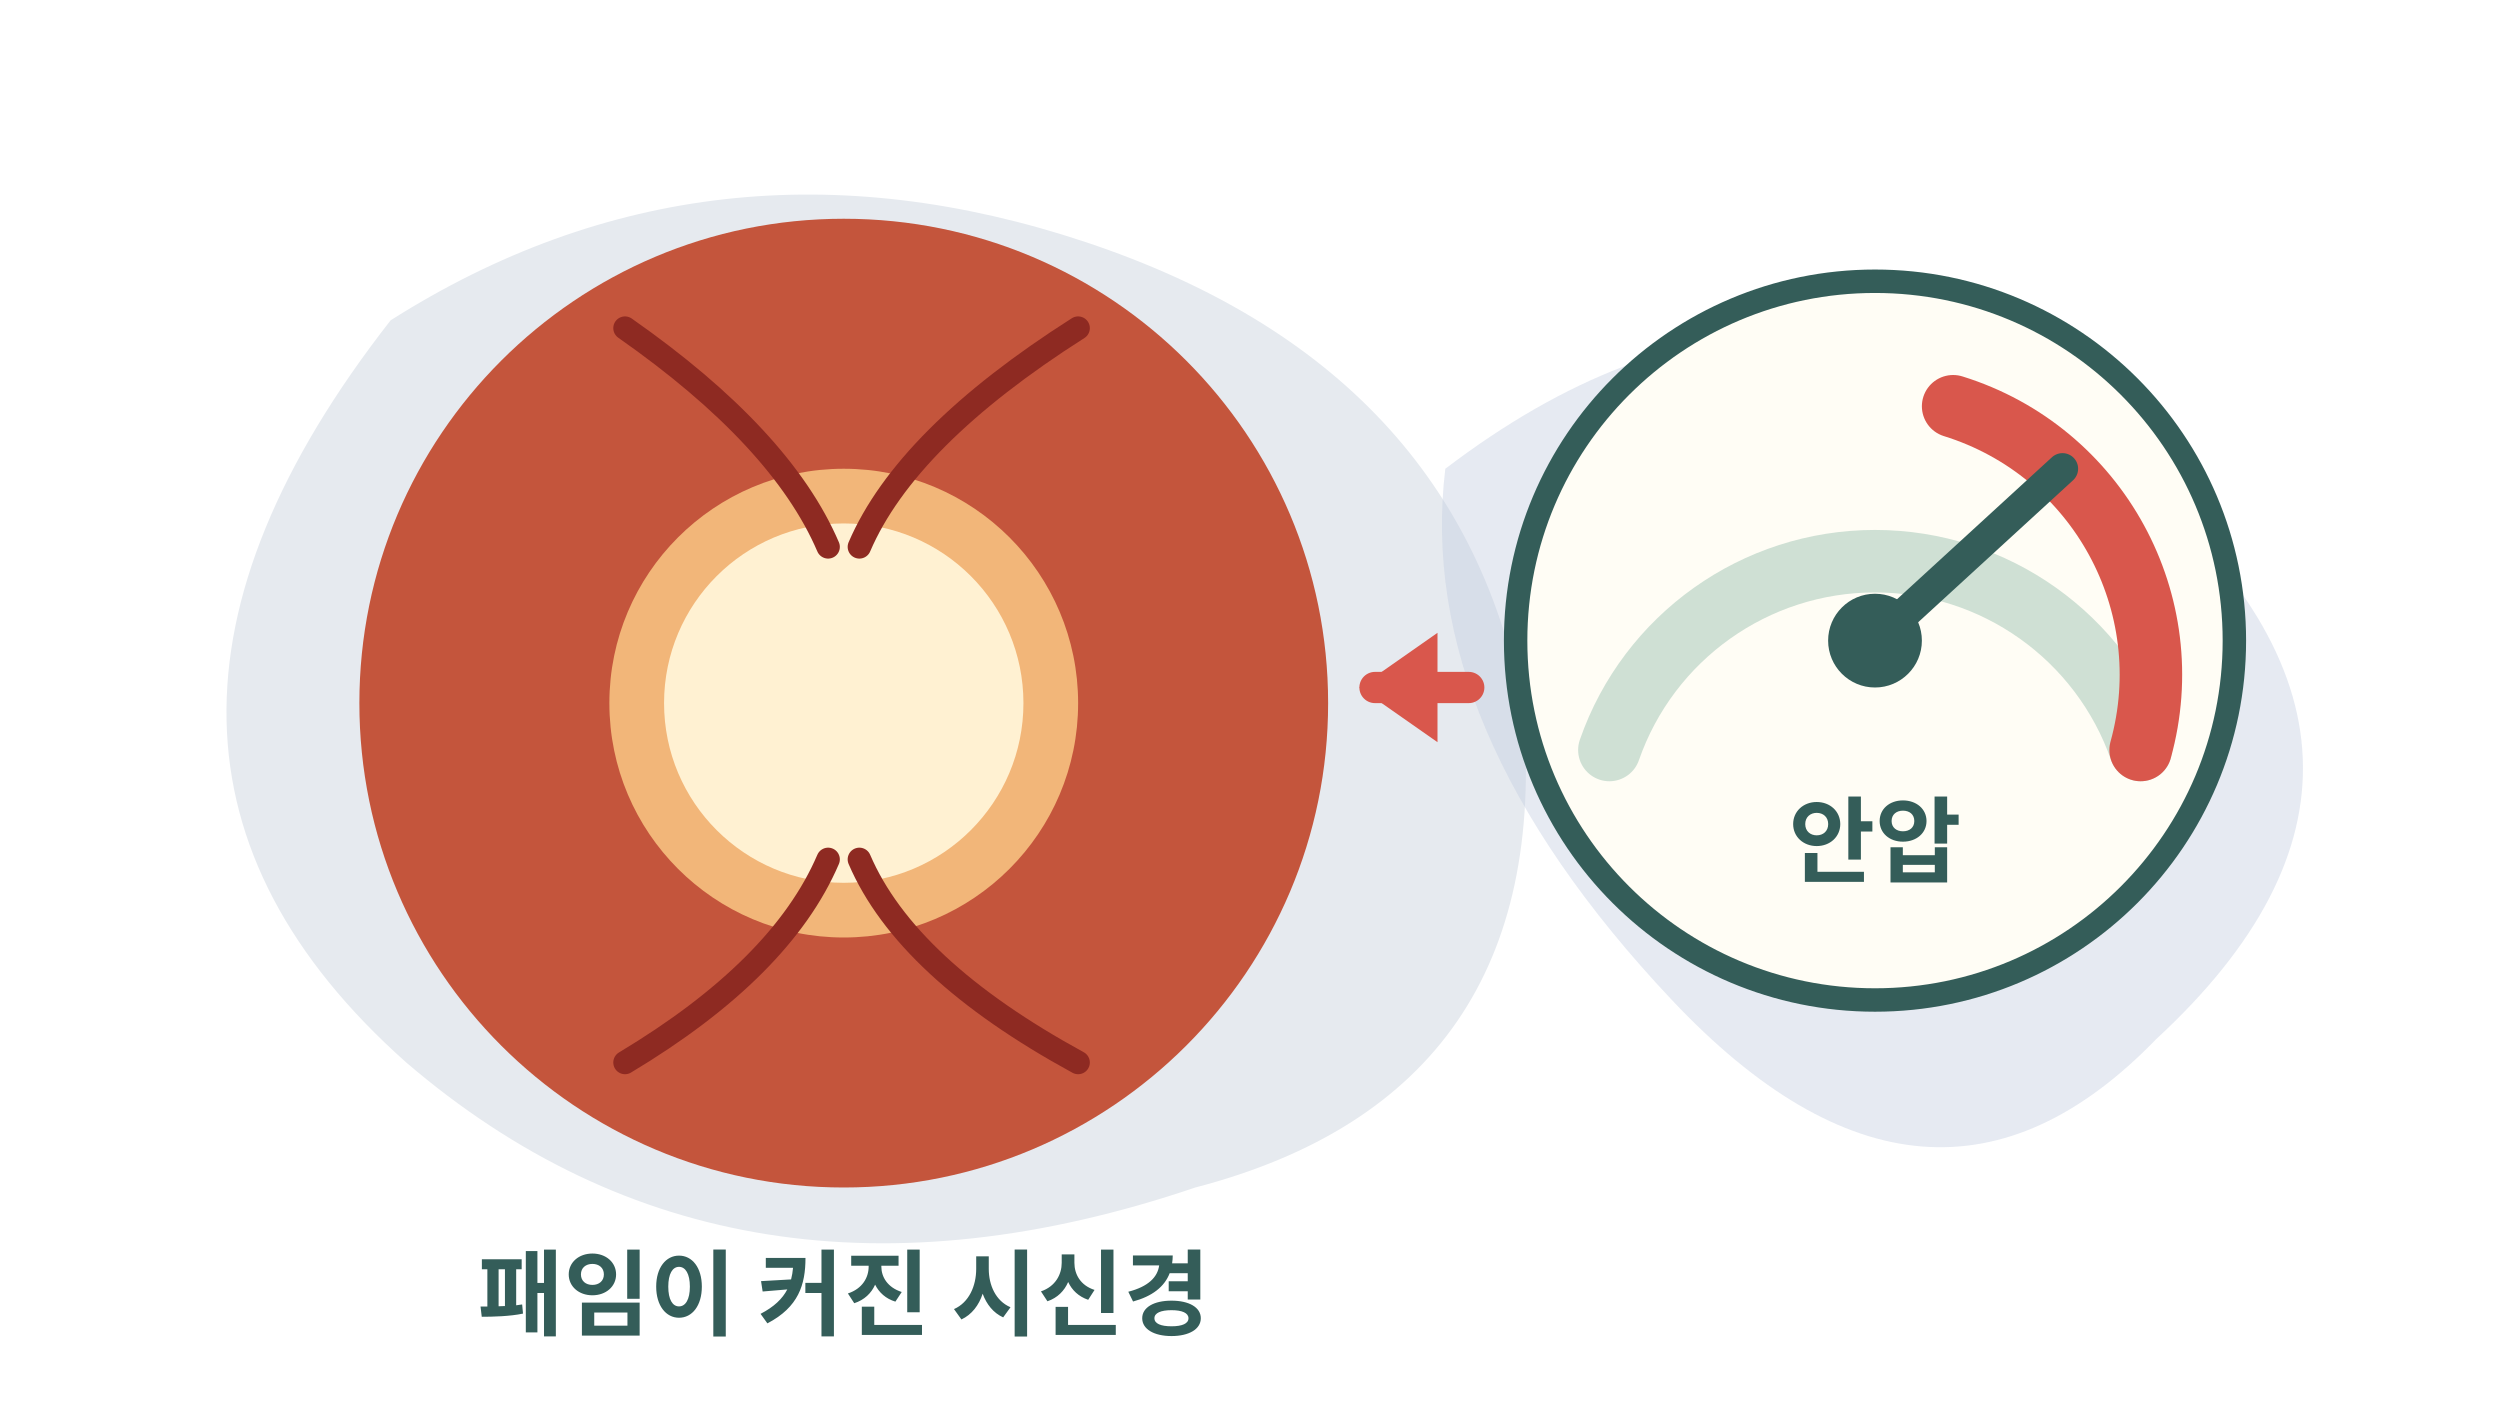
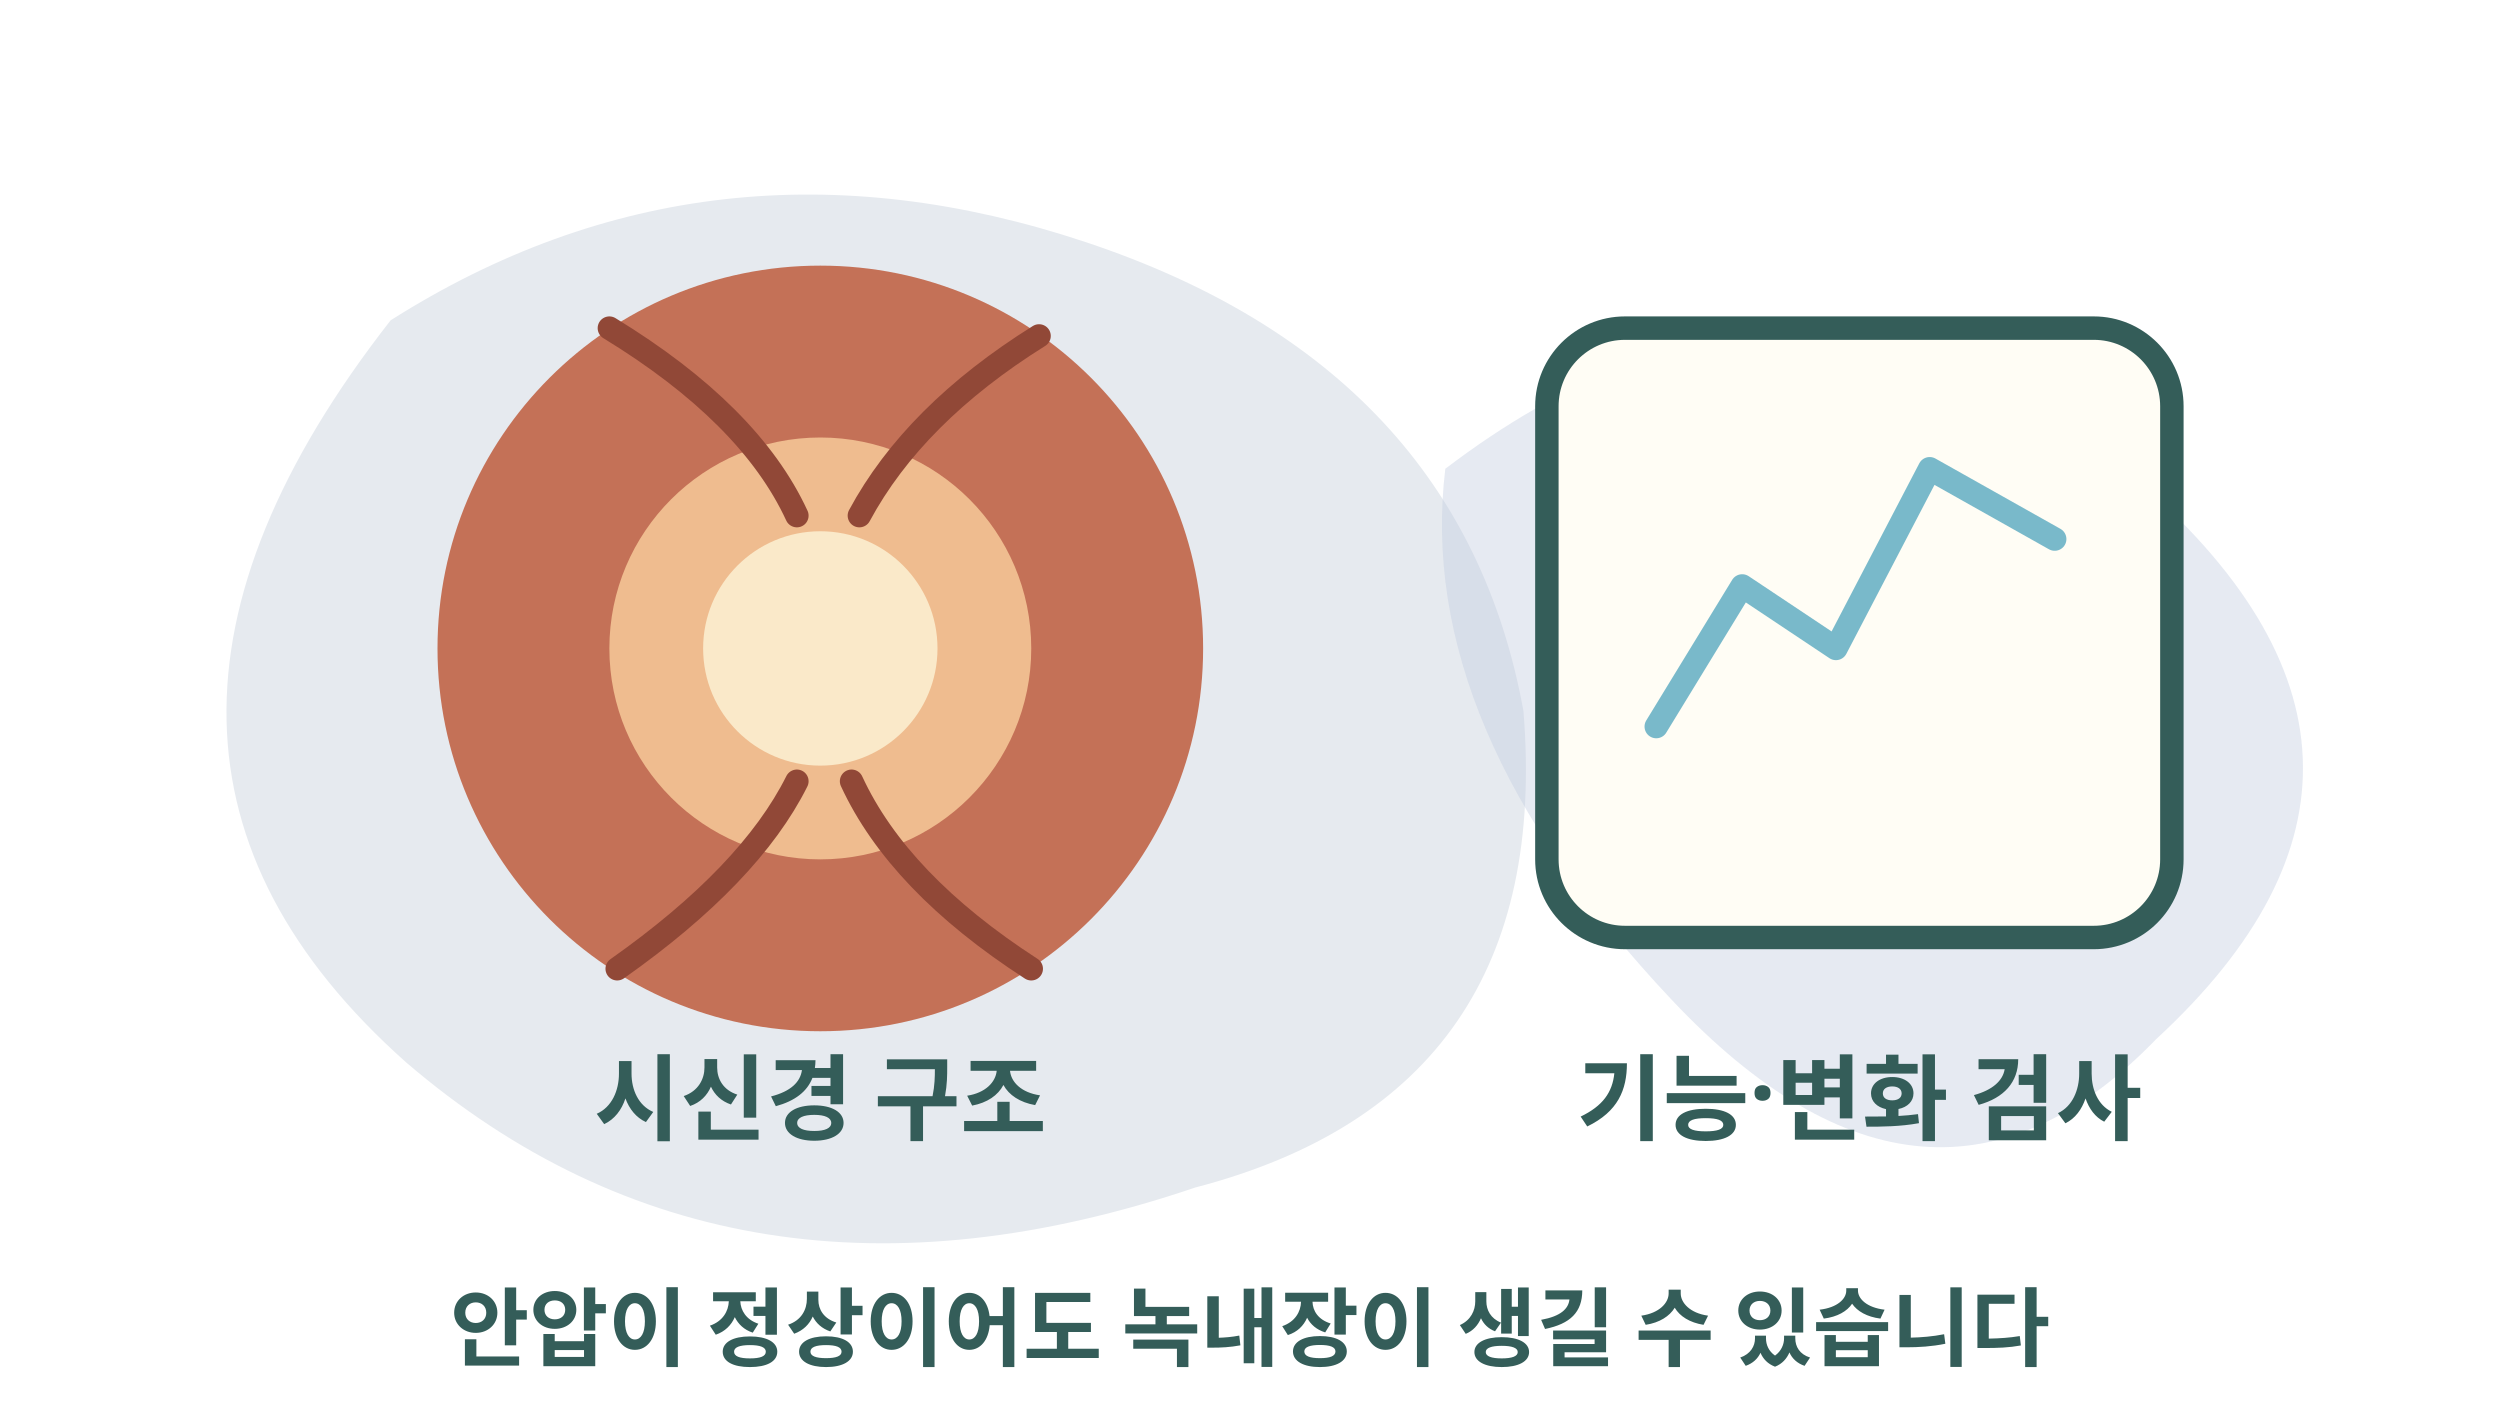
<svg xmlns="http://www.w3.org/2000/svg" viewBox="0 0 320 180" fill="none" stroke-linecap="round" stroke-linejoin="round">
  <path d="M50 41Q91 15 139 31t56 60q4 49-42 61-59 20-101-16Q7 96 50 41Z" fill="#e6eaeF" />
  <path d="M185 60q46-35 88 1t3 72q-29 30-62-5t-29-68Z" fill="#c3cde0" opacity=".42" />
-   <circle cx="108" cy="90" r="62" fill="#c4553c" stroke="none" stroke-width="0" />
-   <circle cx="108" cy="90" r="30" fill="#f2b679" stroke="none" stroke-width="0" />
-   <circle cx="108" cy="90" r="23" fill="#fff1d2" stroke="none" stroke-width="0" />
-   <path d="M106 70q-6-14-26-28M110 70q6-14 28-28M106 110q-6 14-26 26M110 110q6 14 28 26" fill="none" stroke="#8e2a22" stroke-width="3" />
-   <text x="108" y="170" font-family="'Noto Sans KR','Apple SD Gothic Neo','Malgun Gothic',sans-serif" font-size="12" font-weight="700" fill="#345d59" text-anchor="middle">패임이 커진 시신경</text>
-   <g transform="translate(240 82)">
-     <circle cx="0" cy="0" r="46" fill="#fffdf5" stroke="#345d59" stroke-width="3" />
-     <path d="M-34 14A36 36 0 0 1 34 14" fill="none" stroke="#cfe0d4" stroke-width="8" />
-     <path d="M10-30A36 36 0 0 1 34 14" fill="none" stroke="#d9574c" stroke-width="8" />
-     <path d="M0 0L24-22" fill="none" stroke="#345d59" stroke-width="4" />
-     <circle cx="0" cy="0" r="6" fill="#345d59" stroke="none" stroke-width="0" />
-     <text x="0" y="30" font-family="'Noto Sans KR','Apple SD Gothic Neo','Malgun Gothic',sans-serif" font-size="12" font-weight="700" fill="#345d59" text-anchor="middle">안압</text>
-   </g>
-   <path d="M188 88H176" fill="none" stroke="#d9574c" stroke-width="4" />
-   <path d="M174 88l10-7v14Z" fill="#d9574c" />
+   <circle cx="105" cy="83" r="49" fill="#c47157" stroke="none" stroke-width="2.5" />
+   <circle cx="105" cy="83" r="27" fill="#efbc8f" stroke="none" stroke-width="2.5" />
+   <circle cx="105" cy="83" r="15" fill="#fae9c9" stroke="none" stroke-width="2.5" />
+   <path d="M102 66q-6-13-24-24m32 24q7-13 23-23m-31 57q-6 12-23 24m30-24q6 13 23 24" fill="none" stroke="#914837" stroke-width="3" />
+   <rect x="198" y="42" width="80" height="78" rx="10" fill="#fffdf5" stroke="#345d59" stroke-width="3" />
+   <path d="M212 93l11-18 12 8 12-23 16 9" fill="none" stroke="#79b9ca" stroke-width="3" />
+   <text x="105" y="145" text-anchor="middle" font-family="'Noto Sans KR','Malgun Gothic',sans-serif" font-size="12" font-weight="700" fill="#345d59">시신경 구조</text>
+   <text x="238" y="145" text-anchor="middle" font-family="'Noto Sans KR','Malgun Gothic',sans-serif" font-size="12" font-weight="700" fill="#345d59">기능·변화 검사</text>
+   <text x="160" y="174" text-anchor="middle" font-family="'Noto Sans KR','Malgun Gothic',sans-serif" font-size="11" font-weight="700" fill="#345d59">안압이 정상이어도 녹내장이 생길 수 있습니다</text>
</svg>
